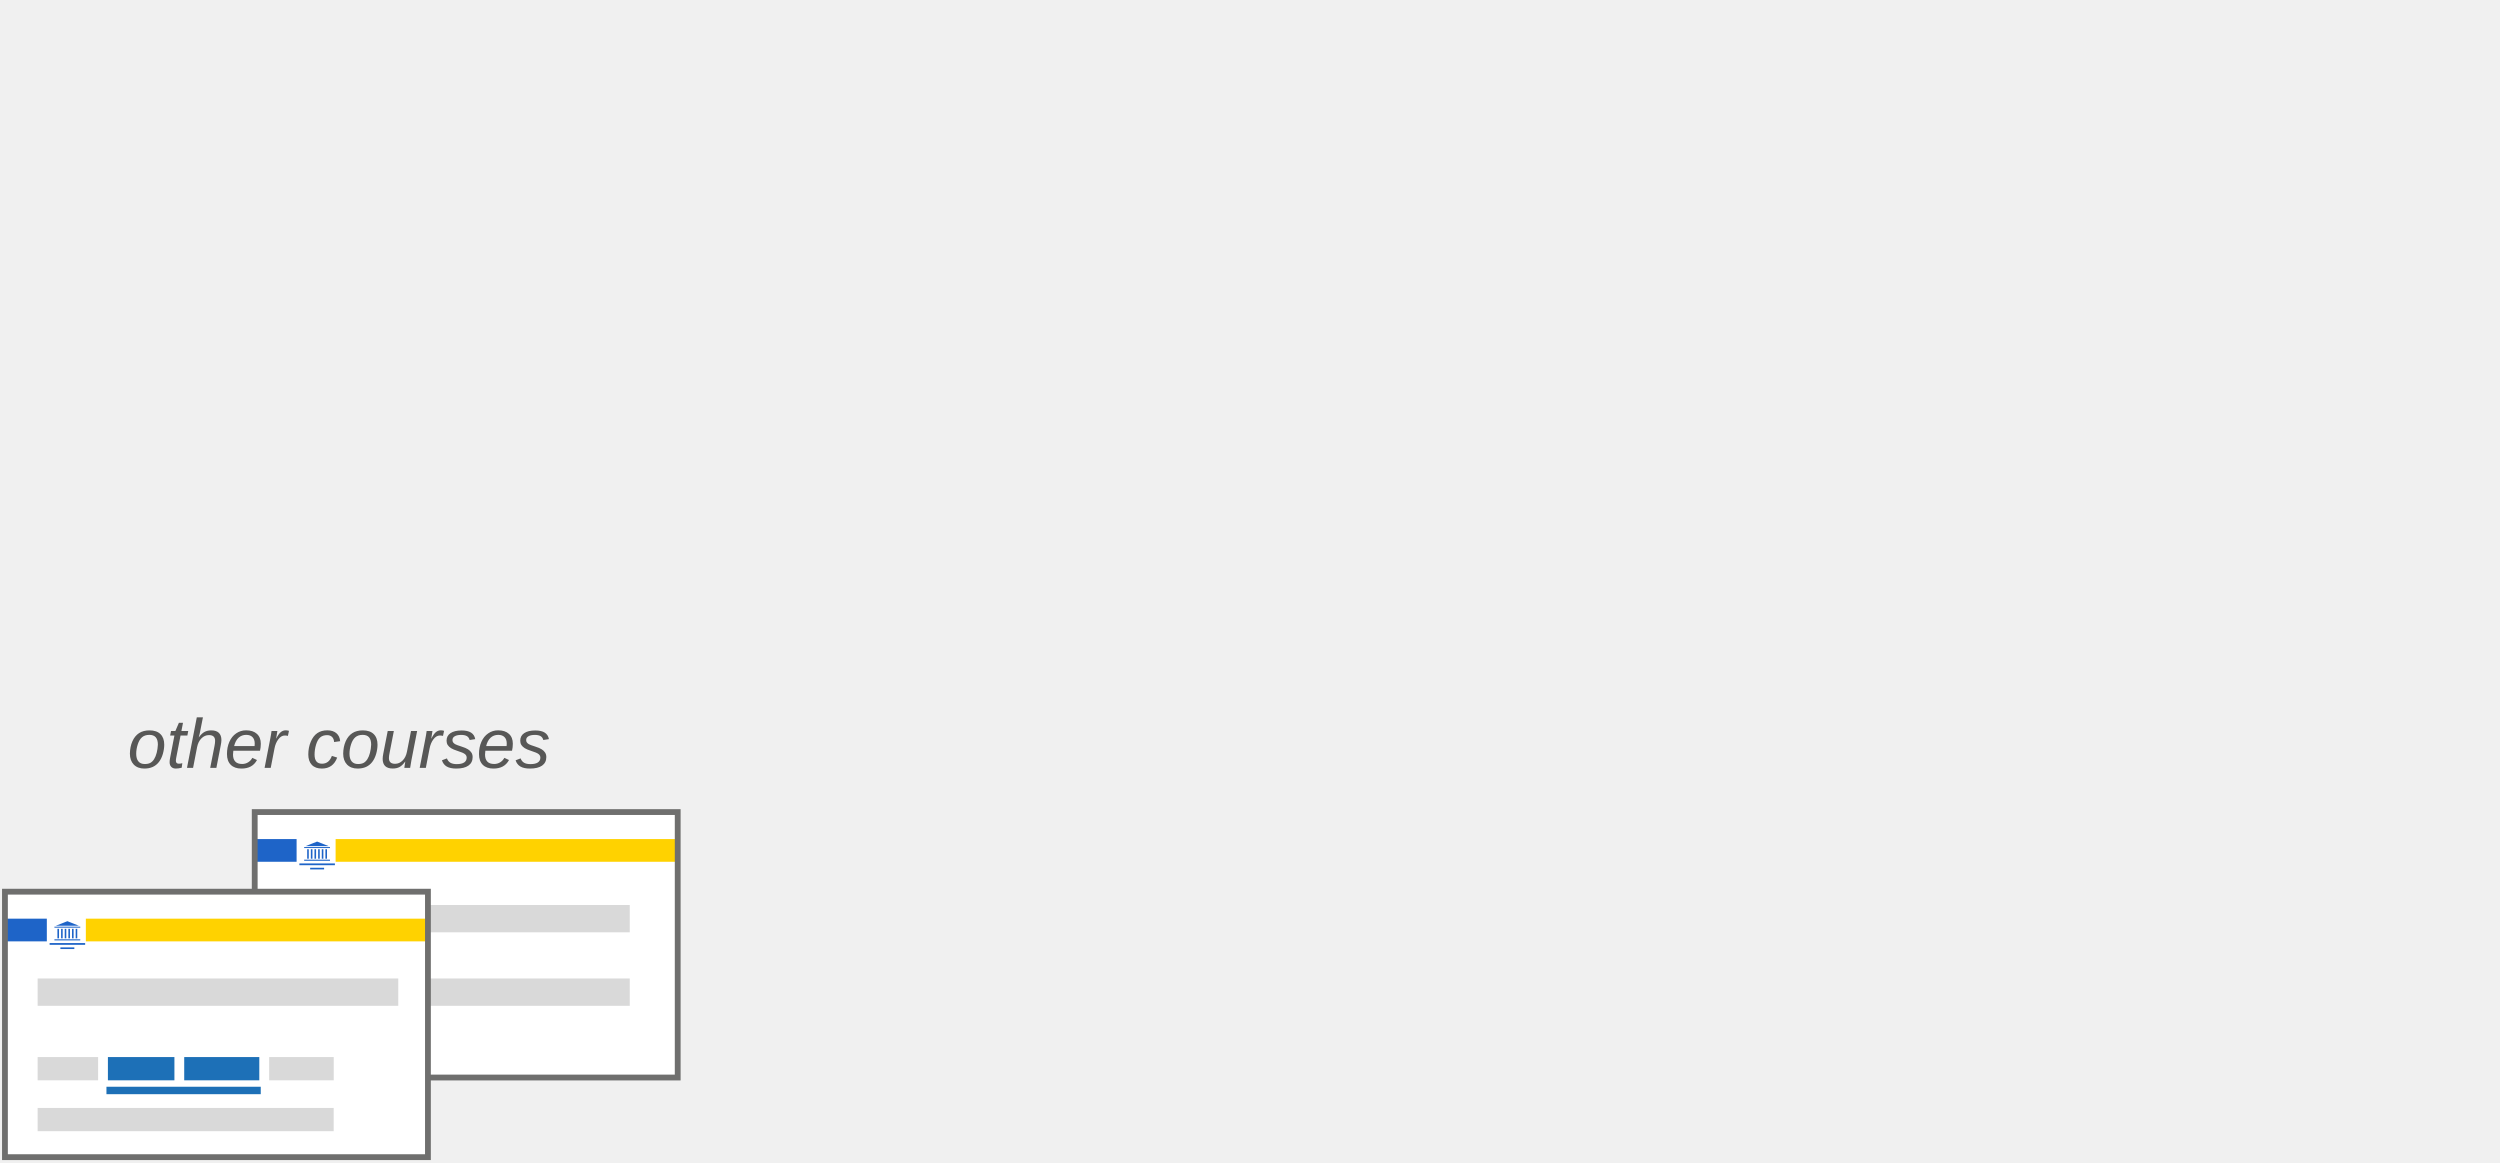
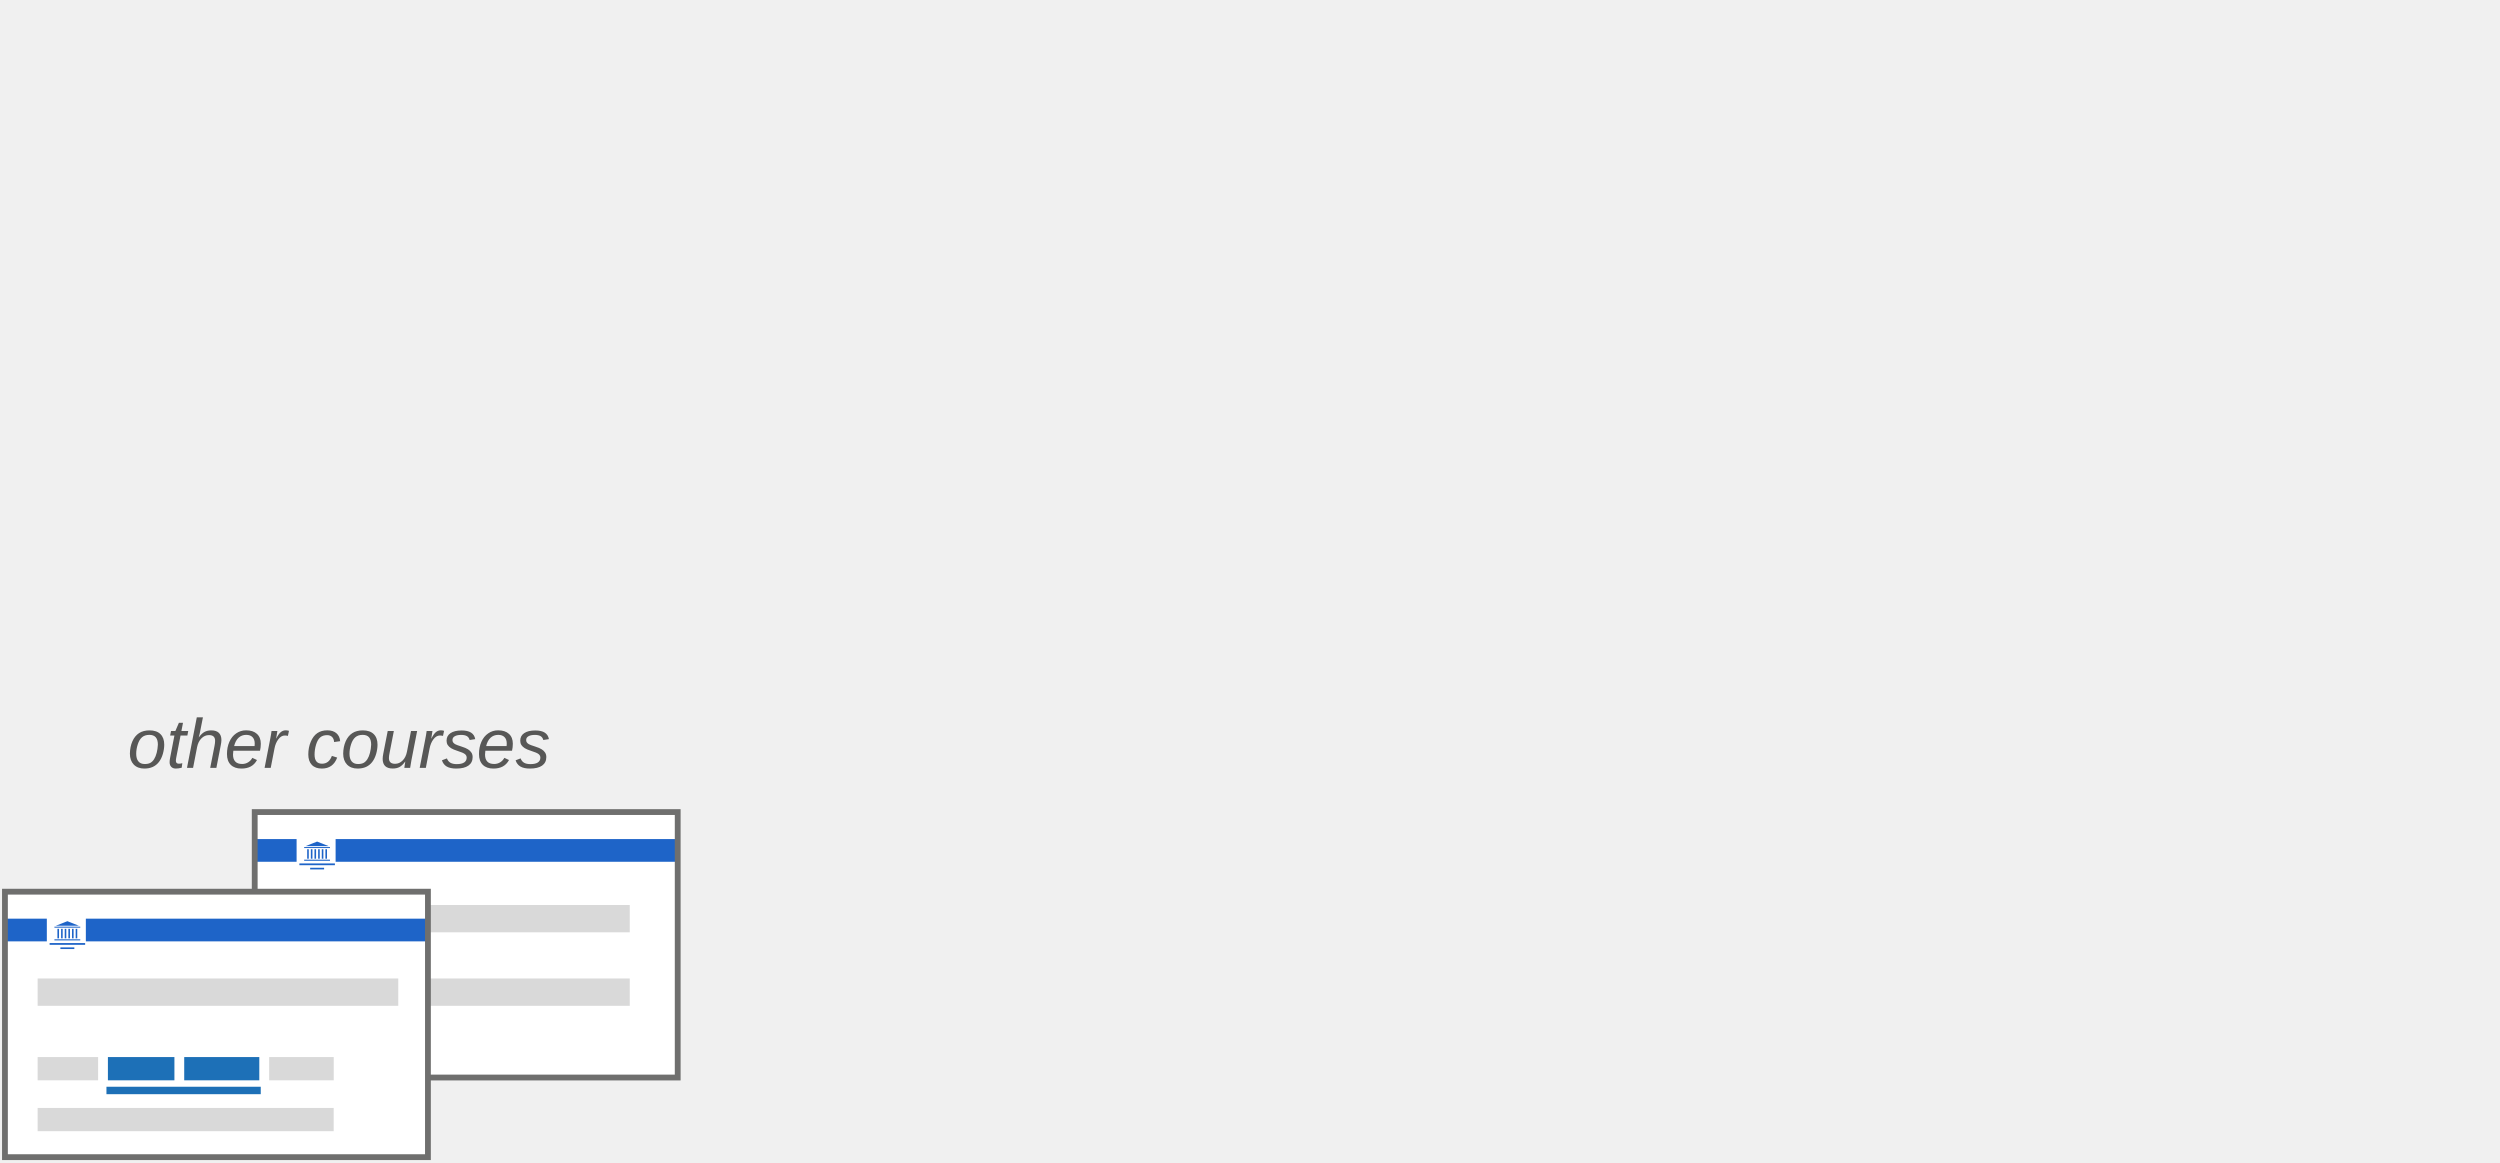
<svg xmlns="http://www.w3.org/2000/svg" id="svg2" xml:space="preserve" enable-background="new 0 0 860 400" viewBox="0 0 860 400" height="400px" width="860px" y="0px" x="0px" version="1.1">
  <defs id="defs99" />
  <style id="style4">
.course {
  transform-origin: center center;
}
@supports (-webkit-appearance:none) {
  #course1 {
    animation: rotate 1.4s linear infinite alternate;
  }
  #course2 {
    animation: rotate 2.6s infinite alternate-reverse;
  }
}
@keyframes rotate {
  from { transform: rotate(-1.5deg); }
  to   { transform: rotate( 1.5deg); }
}
</style>
  <text y="264.152" x="43.902" style="font-style:italic;font-variant:normal;font-weight:normal;font-stretch:normal;font-size:24px;line-height:normal;font-family:Arial;fill:#575756" id="text7">other courses</text>
  <g id="course1" class="course">
    <g id="g10">
      <rect x="87.62" y="279.35" width="145.51" height="91.32" id="rect12" style="fill:#ffffff" />
-       <rect x="115.45" y="288.64" width="117.18" height="7.81" id="rect14" style="fill:#ffd200" />
+       <rect x="115.45" y="288.64" width="117.18" height="7.81" id="rect14" style="fill:#1e64c8" />
      <rect x="88.12" y="288.64" width="13.91" height="7.81" id="rect16" style="fill:#1e64c8" />
      <g id="g18">
        <rect x="104.63" y="295.73" width="8.89" height="0.38" id="rect20" style="fill:#1e64c8" />
        <rect x="104.63" y="291.39" width="8.89" height="0.34" id="rect22" style="fill:#1e64c8" />
        <rect x="102.99" y="297.02" width="12.22" height="0.61" id="rect24" style="fill:#1e64c8" />
        <rect x="106.69" y="298.51" width="4.8" height="0.57" id="rect26" style="fill:#1e64c8" />
        <polygon points="113.07,291.07 109.09,289.5 105.1,291.07 " id="polygon28" style="fill:#1e64c8" />
        <rect x="105.67" y="292.13" width="0.55" height="3.27" id="rect30" style="fill:#1e64c8" />
        <rect x="106.93" y="292.13" width="0.55" height="3.27" id="rect32" style="fill:#1e64c8" />
        <rect x="108.18" y="292.13" width="0.55" height="3.27" id="rect34" style="fill:#1e64c8" />
        <rect x="109.44" y="292.13" width="0.55" height="3.27" id="rect36" style="fill:#1e64c8" />
        <rect x="110.69" y="292.13" width="0.55" height="3.27" id="rect38" style="fill:#1e64c8" />
        <rect x="111.94" y="292.13" width="0.55" height="3.27" id="rect40" style="fill:#1e64c8" />
      </g>
    </g>
    <rect x="92.59" y="311.32" width="124.05" height="9.4" id="rect42" style="fill:#d9d9d9" />
    <rect x="92.59" y="336.6" width="124.05" height="9.4" id="rect44" style="fill:#d9d9d9" />
    <rect x="87.62" y="279.35" width="145.51" height="91.32" id="rect46" style="fill:none;stroke:#6f6f6e;stroke-width:2" />
  </g>
  <g id="course2" class="course">
    <rect x="1.7" y="306.74" width="145.51" height="91.32" id="rect49" style="fill:#ffffff" />
    <g id="g51">
-       <rect x="29.53" y="316.02" width="117.18" height="7.81" id="rect53" style="fill:#ffd200" />
+       <rect x="29.53" y="316.02" width="117.18" height="7.81" id="rect53" style="fill:#1e64c8" />
      <rect x="2.2" y="316.02" width="13.91" height="7.81" id="rect55" style="fill:#1e64c8" />
      <g id="g57">
        <rect x="18.72" y="323.12" width="8.89" height="0.38" id="rect59" style="fill:#1e64c8" />
        <rect x="18.72" y="318.78" width="8.89" height="0.34" id="rect61" style="fill:#1e64c8" />
        <rect x="17.07" y="324.41" width="12.22" height="0.61" id="rect63" style="fill:#1e64c8" />
        <rect x="20.77" y="325.9" width="4.8" height="0.57" id="rect65" style="fill:#1e64c8" />
        <polygon points="27.15,318.46 23.18,316.89 19.18,318.46 " id="polygon67" style="fill:#1e64c8" />
        <rect x="19.75" y="319.52" width="0.55" height="3.27" id="rect69" style="fill:#1e64c8" />
        <rect x="21.01" y="319.52" width="0.55" height="3.27" id="rect71" style="fill:#1e64c8" />
        <rect x="22.26" y="319.52" width="0.55" height="3.27" id="rect73" style="fill:#1e64c8" />
        <rect x="23.52" y="319.52" width="0.55" height="3.27" id="rect75" style="fill:#1e64c8" />
        <rect x="24.77" y="319.52" width="0.55" height="3.27" id="rect77" style="fill:#1e64c8" />
        <rect x="26.03" y="319.52" width="0.55" height="3.27" id="rect79" style="fill:#1e64c8" />
      </g>
    </g>
    <rect x="12.95" y="336.6" width="124.05" height="9.4" id="rect81" style="fill:#d9d9d9" />
    <rect x="12.95" y="363.63" width="20.8" height="8" id="rect83" style="fill:#d9d9d9" />
    <rect x="92.59" y="363.63" width="22.21" height="8" id="rect85" style="fill:#d9d9d9" />
    <rect x="12.95" y="381.13" width="101.84" height="8" id="rect87" style="fill:#d9d9d9" />
    <rect x="37.12" y="363.63" width="22.88" height="8" id="rect89" style="fill:#1d70b7" />
    <rect x="63.37" y="363.63" width="25.83" height="8" id="rect91" style="fill:#1d70b7" />
    <rect x="37.12" y="374.34" stroke-miterlimit="10" width="52.08" height="1.56" id="rect93" style="fill:#1d70b7;stroke:#1d70b7;stroke-miterlimit:10" />
    <rect x="1.7" y="306.74" width="145.51" height="91.32" id="rect95" style="fill:none;stroke:#6f6f6e;stroke-width:2" />
  </g>
</svg>
